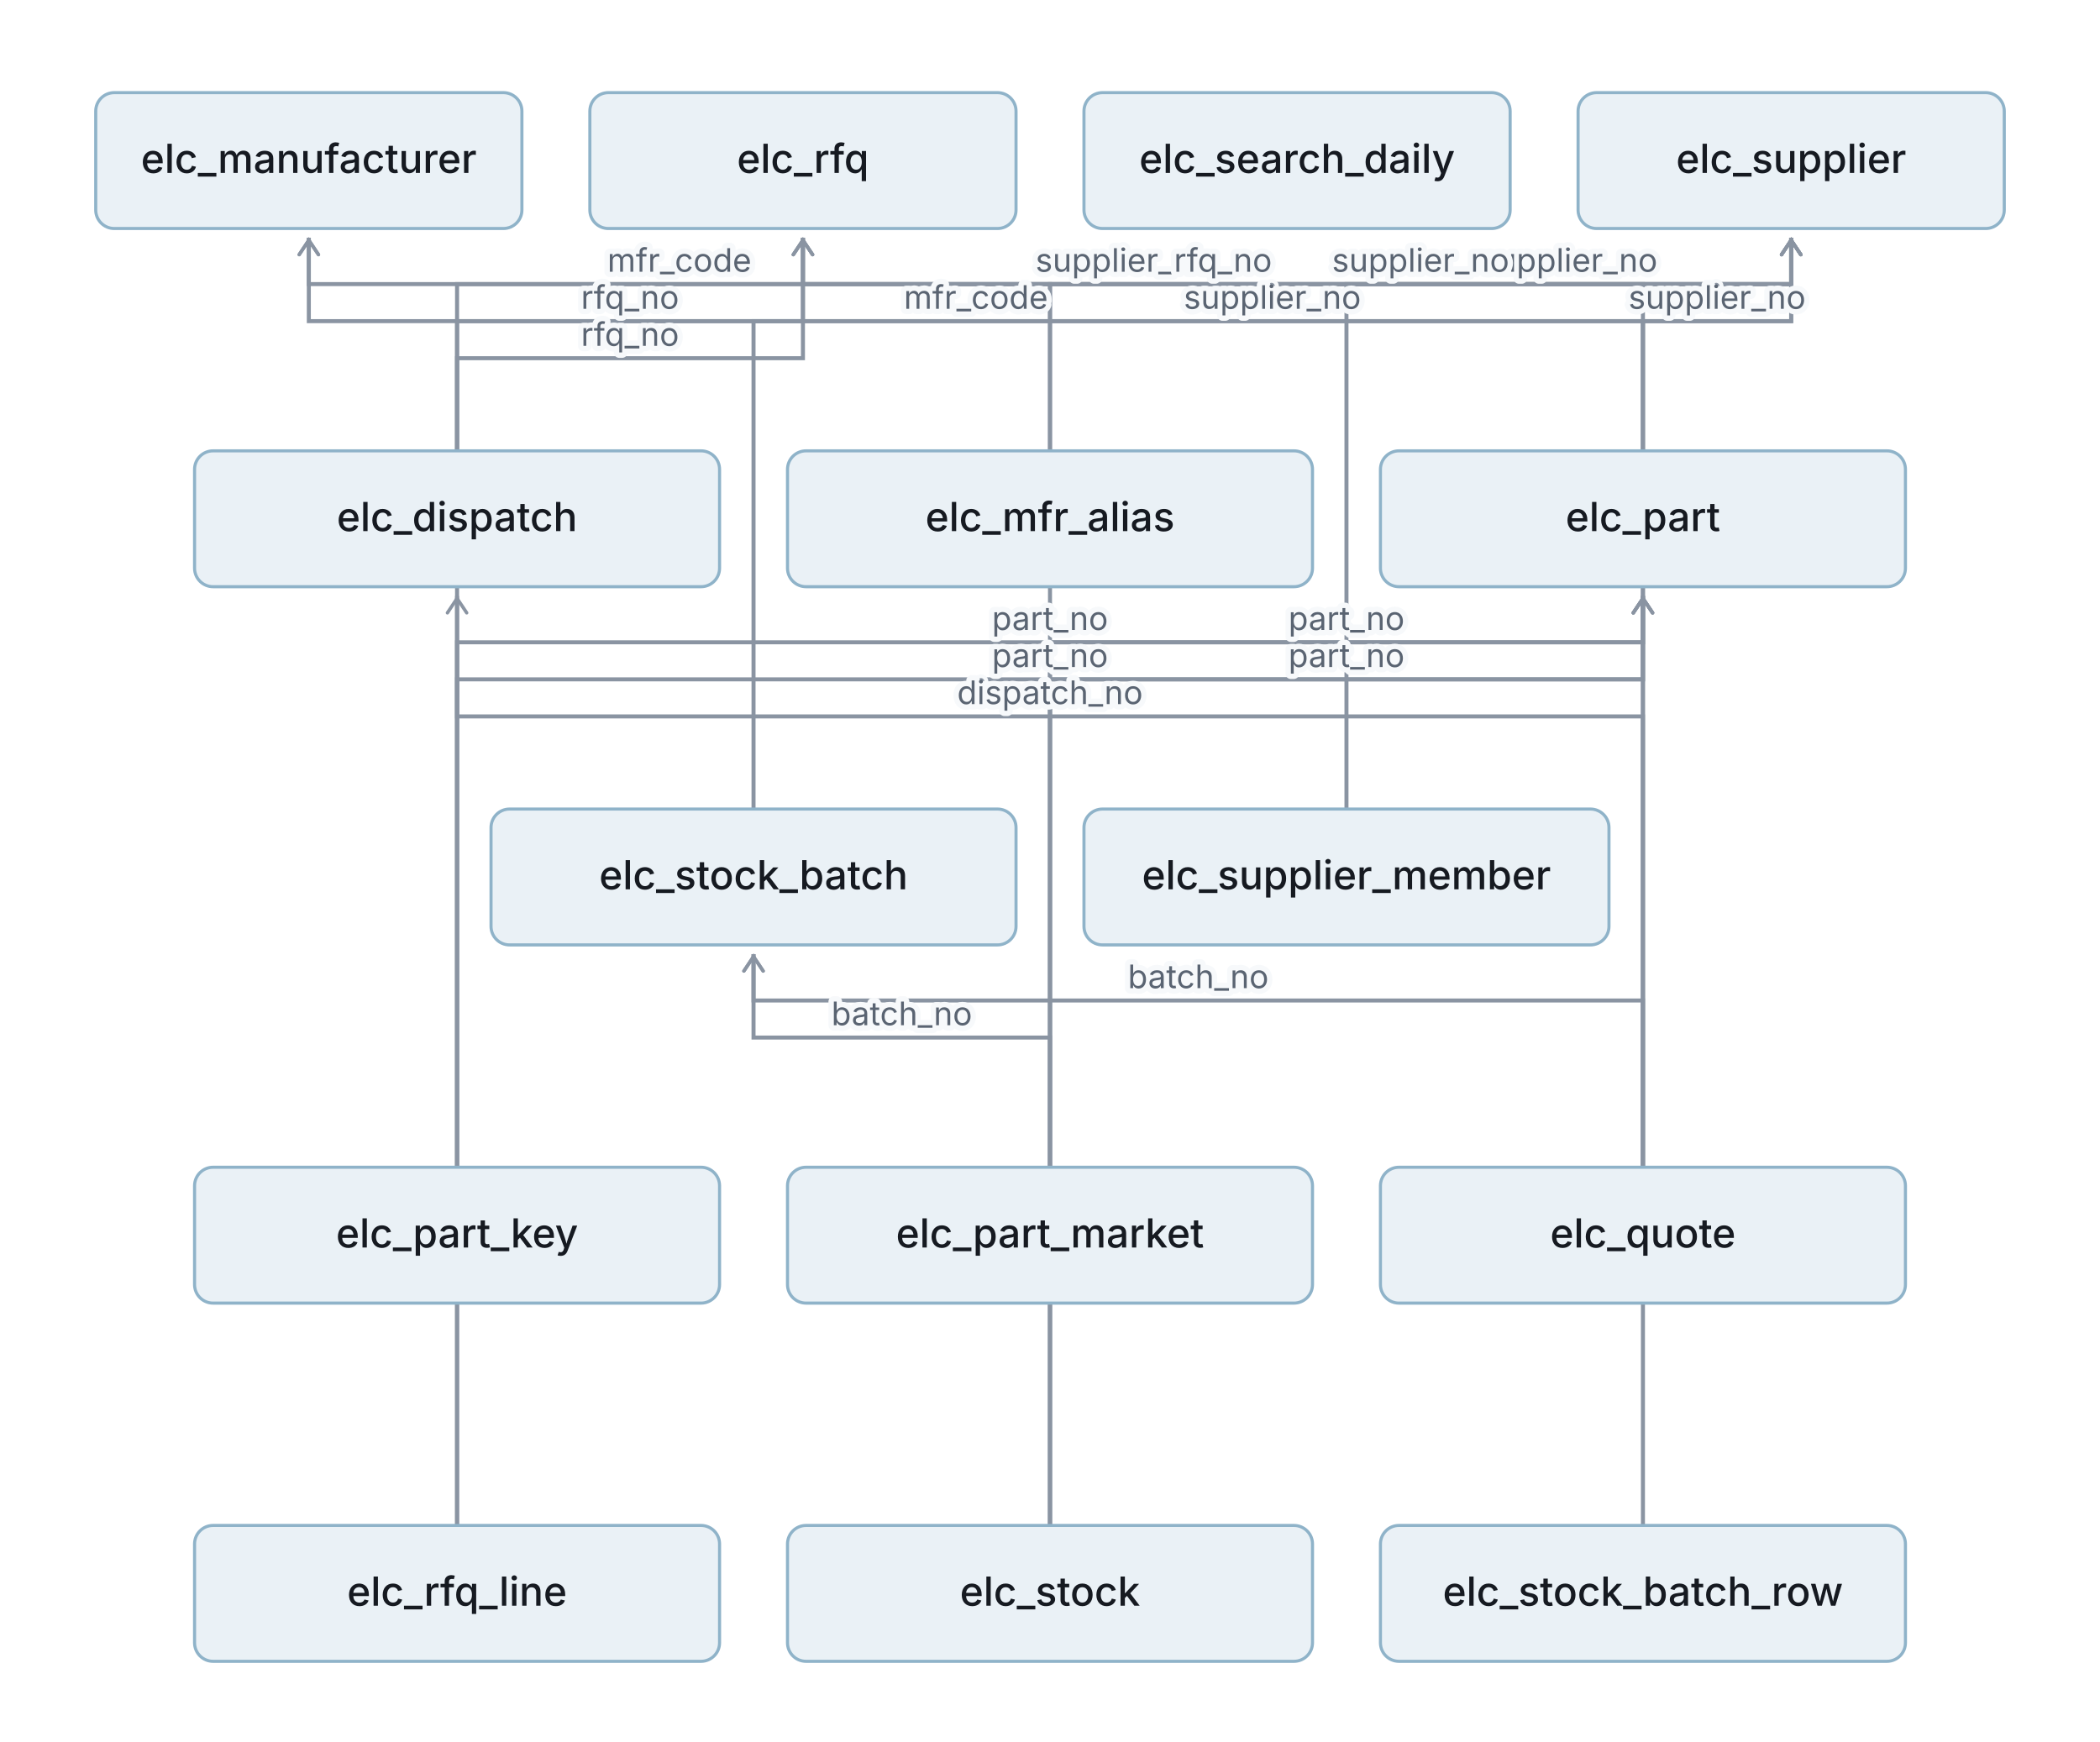
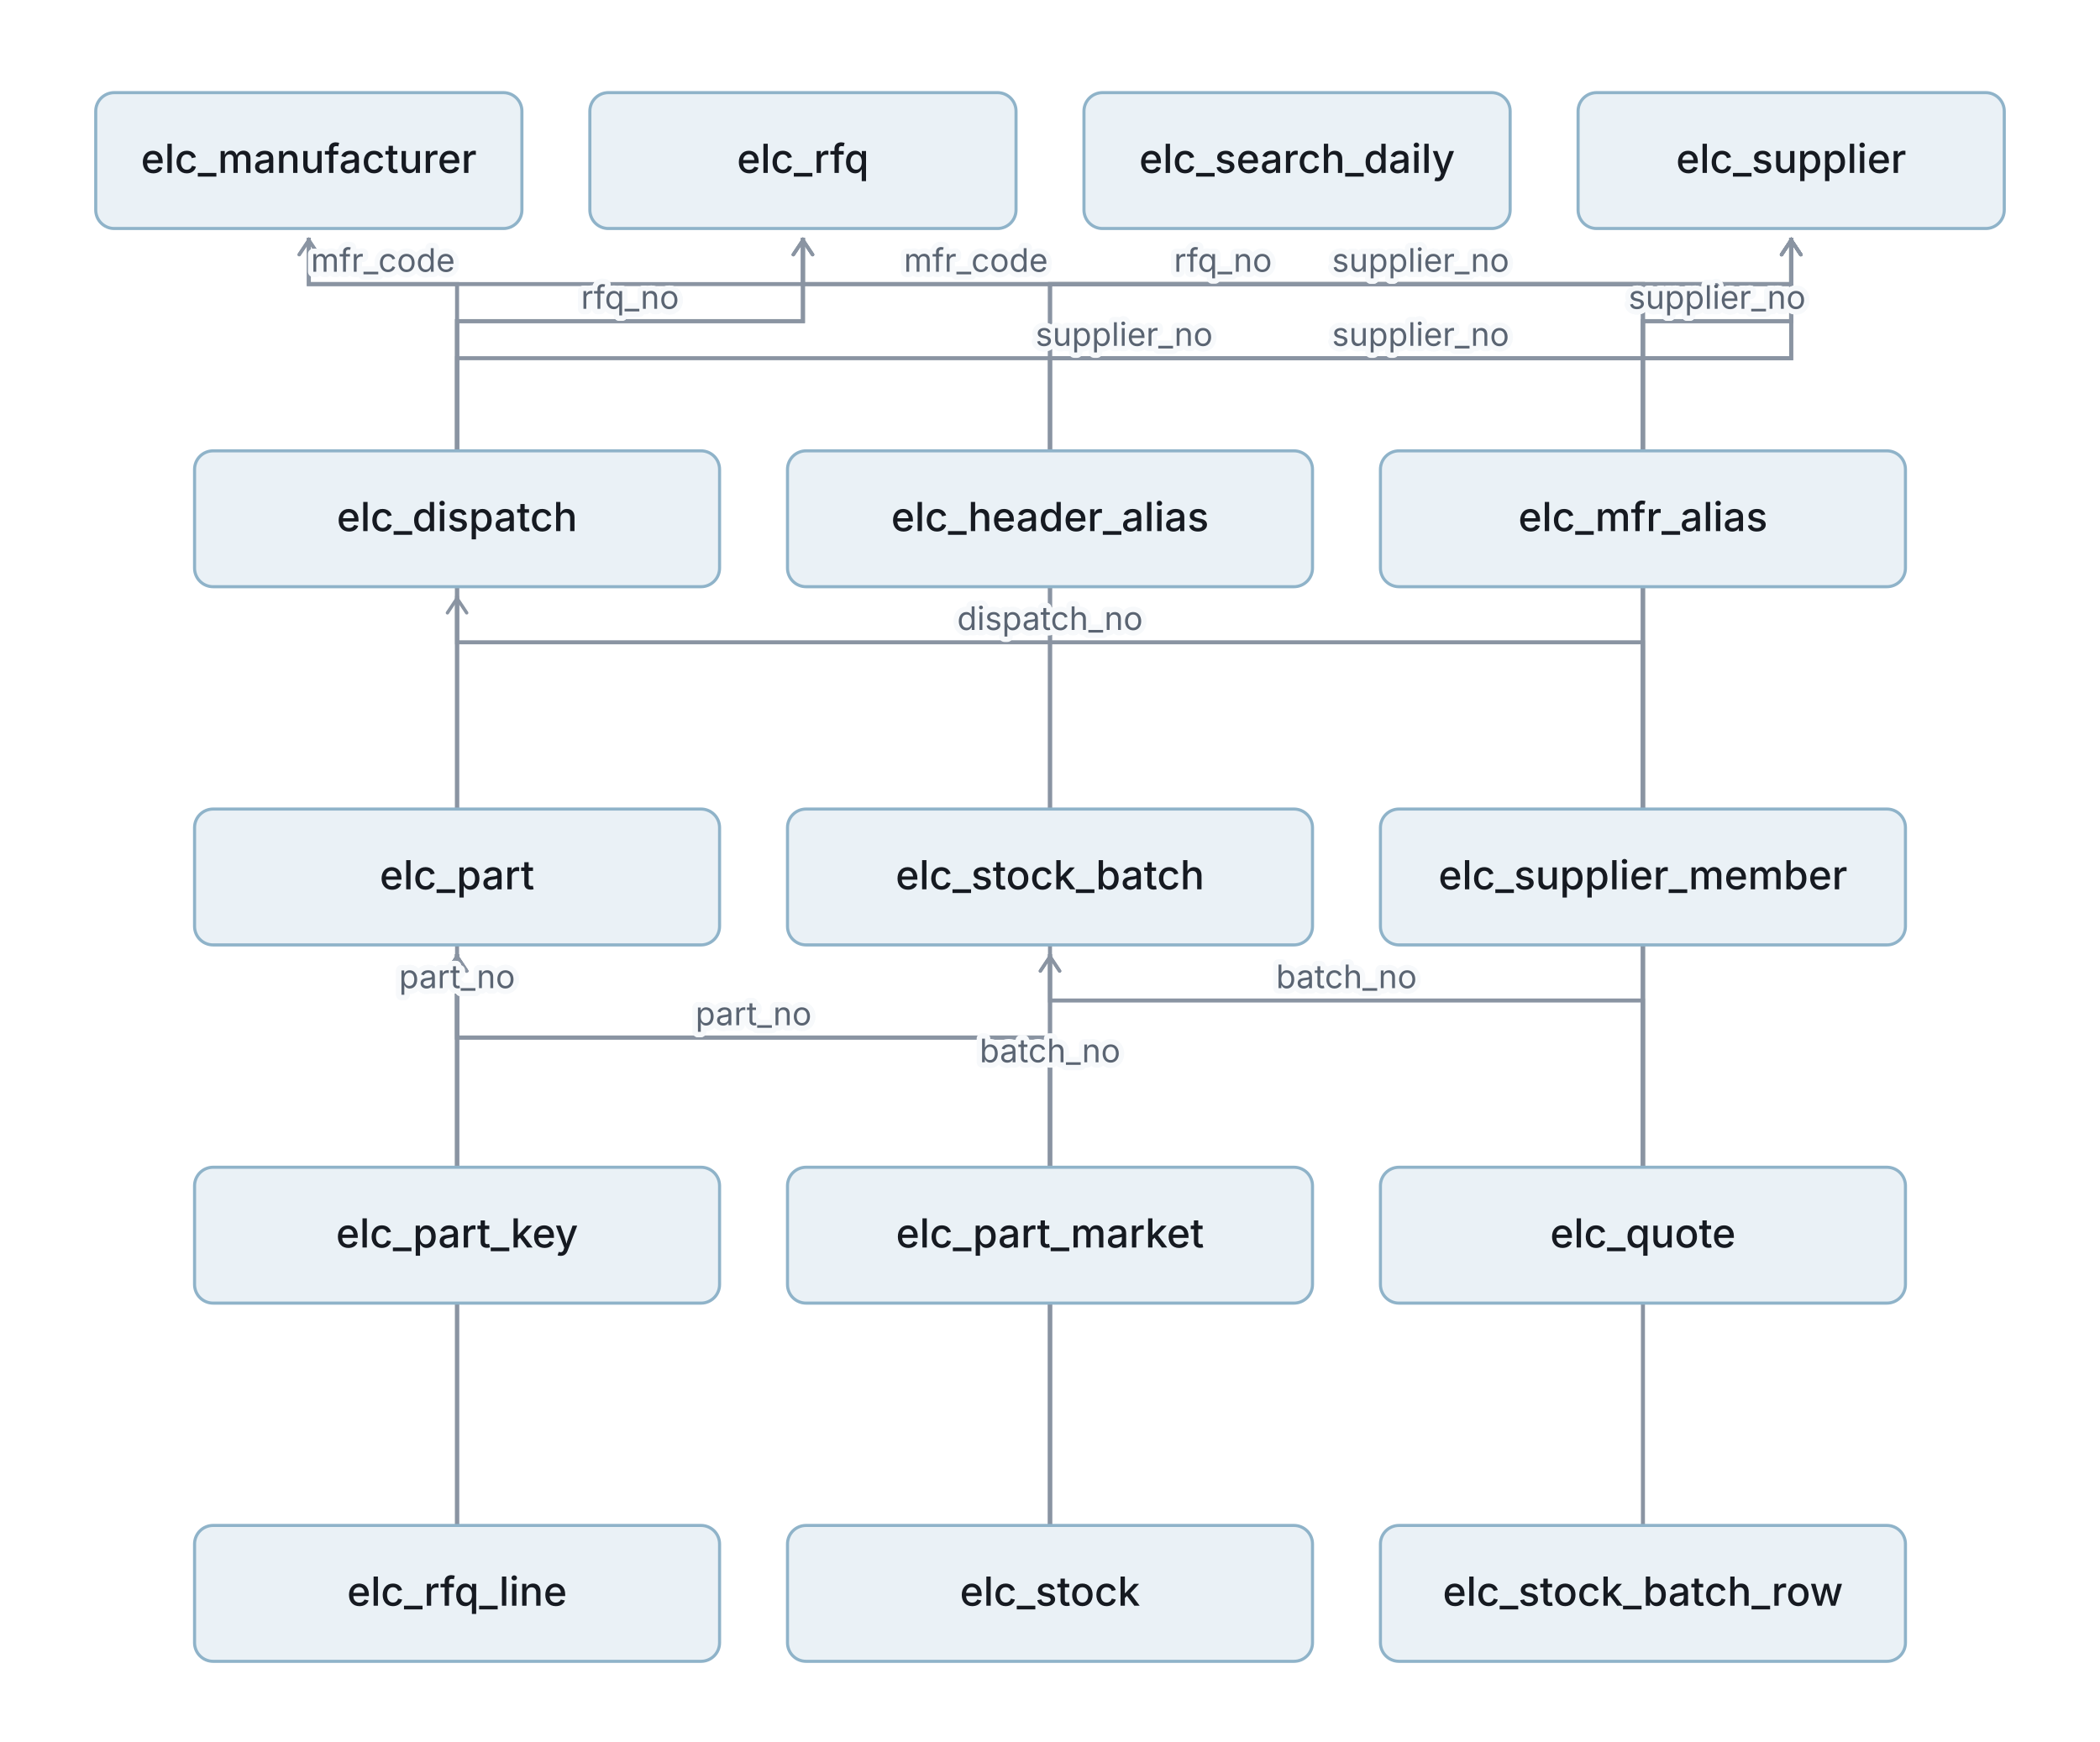
<svg xmlns="http://www.w3.org/2000/svg" width="680" height="564" viewBox="0 0 680 564" role="img" font-family="system-ui,-apple-system,'PingFang SC',sans-serif">
  <defs>
    <marker id="a" viewBox="0 0 10 10" refX="9" refY="5" markerWidth="6" markerHeight="6" orient="auto-start-reverse">
      <path d="M2 1L8 5L2 9" fill="none" stroke="#8A94A2" stroke-width="1.4" stroke-linecap="round" />
    </marker>
    <style>.n{font-weight:500;fill:#161A21}.s{font-size:11px;fill:#5A6472}
.l{font-size:10.5px;fill:#5A6472;paint-order:stroke;stroke:#F7F9FB;stroke-width:3.5;stroke-linejoin:round}.b{font-size:11px;fill:#5A6472;letter-spacing:.1em}
.ar{stroke:#8A94A2;stroke-width:1.3;fill:none}</style>
  </defs>
-   <path class="ar" d="M340 146 L340 92 L100 92 L100 77" marker-end="url(#a)" />
-   <path class="ar" d="M532 146 L532 104 L100 104 L100 77" marker-end="url(#a)" />
-   <path class="ar" d="M148 378 L148 208 L532 208 L532 193" marker-end="url(#a)" />
-   <path class="ar" d="M436 262 L436 92 L580 92 L580 77" marker-end="url(#a)" />
-   <path class="ar" d="M244 262 L244 104 L580 104 L580 77" marker-end="url(#a)" />
-   <path class="ar" d="M532 494 L532 324 L244 324 L244 309" marker-end="url(#a)" />
+   <path class="ar" d="M532 146 L532 92 L100 92 L100 77" marker-end="url(#a)" />
+   <path class="ar" d="M148 262 L148 92 L100 92 L100 77" marker-end="url(#a)" />
+   <path class="ar" d="M148 378 L148 324 L148 324 L148 309" marker-end="url(#a)" />
+   <path class="ar" d="M532 262 L532 104 L580 104 L580 77" marker-end="url(#a)" />
+   <path class="ar" d="M340 262 L340 116 L580 116 L580 77" marker-end="url(#a)" />
+   <path class="ar" d="M532 494 L532 324 L340 324 L340 309" marker-end="url(#a)" />
  <path class="ar" d="M340 494 L340 92 L580 92 L580 77" marker-end="url(#a)" />
-   <path class="ar" d="M340 494 L340 208 L532 208 L532 193" marker-end="url(#a)" />
-   <path class="ar" d="M340 494 L340 336 L244 336 L244 309" marker-end="url(#a)" />
-   <path class="ar" d="M340 378 L340 220 L532 220 L532 193" marker-end="url(#a)" />
+   <path class="ar" d="M340 494 L340 336 L148 336 L148 309" marker-end="url(#a)" />
+   <path class="ar" d="M340 494 L340 348 L340 348 L340 309" marker-end="url(#a)" />
+   <path class="ar" d="M340 378 L340 336 L148 336 L148 309" marker-end="url(#a)" />
  <path class="ar" d="M148 494 L148 104 L260 104 L260 77" marker-end="url(#a)" />
-   <path class="ar" d="M148 494 L148 220 L532 220 L532 193" marker-end="url(#a)" />
-   <path class="ar" d="M148 146 L148 116 L260 116 L260 77" marker-end="url(#a)" />
-   <path class="ar" d="M148 146 L148 92 L580 92 L580 77" marker-end="url(#a)" />
-   <path class="ar" d="M532 378 L532 232 L148 232 L148 193" marker-end="url(#a)" />
+   <path class="ar" d="M148 494 L148 324 L148 324 L148 309" marker-end="url(#a)" />
+   <path class="ar" d="M148 146 L148 104 L260 104 L260 77" marker-end="url(#a)" />
+   <path class="ar" d="M148 146 L148 116 L580 116 L580 77" marker-end="url(#a)" />
+   <path class="ar" d="M532 378 L532 208 L148 208 L148 193" marker-end="url(#a)" />
  <path class="ar" d="M532 378 L532 92 L260 92 L260 77" marker-end="url(#a)" />
  <path class="ar" d="M532 378 L532 104 L580 104 L580 77" marker-end="url(#a)" />
+   <path class="ar" d="M340 146 L340 92 L580 92 L580 77" marker-end="url(#a)" />
  <rect x="31" y="30" width="138" height="44" rx="6" fill="#EAF1F6" stroke="#8FB3C9" />
  <text class="n" x="100" y="56" text-anchor="middle" font-size="13">elc_manufacturer</text>
  <rect x="191" y="30" width="138" height="44" rx="6" fill="#EAF1F6" stroke="#8FB3C9" />
  <text class="n" x="260" y="56" text-anchor="middle" font-size="13">elc_rfq</text>
  <rect x="351" y="30" width="138" height="44" rx="6" fill="#EAF1F6" stroke="#8FB3C9" />
  <text class="n" x="420" y="56" text-anchor="middle" font-size="13">elc_search_daily</text>
  <rect x="511" y="30" width="138" height="44" rx="6" fill="#EAF1F6" stroke="#8FB3C9" />
  <text class="n" x="580" y="56" text-anchor="middle" font-size="13">elc_supplier</text>
  <rect x="63" y="146" width="170" height="44" rx="6" fill="#EAF1F6" stroke="#8FB3C9" />
  <text class="n" x="148" y="172" text-anchor="middle" font-size="13">elc_dispatch</text>
  <rect x="255" y="146" width="170" height="44" rx="6" fill="#EAF1F6" stroke="#8FB3C9" />
-   <text class="n" x="340" y="172" text-anchor="middle" font-size="13">elc_mfr_alias</text>
+   <text class="n" x="340" y="172" text-anchor="middle" font-size="13">elc_header_alias</text>
  <rect x="447" y="146" width="170" height="44" rx="6" fill="#EAF1F6" stroke="#8FB3C9" />
-   <text class="n" x="532" y="172" text-anchor="middle" font-size="13">elc_part</text>
-   <rect x="159" y="262" width="170" height="44" rx="6" fill="#EAF1F6" stroke="#8FB3C9" />
-   <text class="n" x="244" y="288" text-anchor="middle" font-size="13">elc_stock_batch</text>
-   <rect x="351" y="262" width="170" height="44" rx="6" fill="#EAF1F6" stroke="#8FB3C9" />
-   <text class="n" x="436" y="288" text-anchor="middle" font-size="13">elc_supplier_member</text>
+   <text class="n" x="532" y="172" text-anchor="middle" font-size="13">elc_mfr_alias</text>
+   <rect x="63" y="262" width="170" height="44" rx="6" fill="#EAF1F6" stroke="#8FB3C9" />
+   <text class="n" x="148" y="288" text-anchor="middle" font-size="13">elc_part</text>
+   <rect x="255" y="262" width="170" height="44" rx="6" fill="#EAF1F6" stroke="#8FB3C9" />
+   <text class="n" x="340" y="288" text-anchor="middle" font-size="13">elc_stock_batch</text>
+   <rect x="447" y="262" width="170" height="44" rx="6" fill="#EAF1F6" stroke="#8FB3C9" />
+   <text class="n" x="532" y="288" text-anchor="middle" font-size="13">elc_supplier_member</text>
  <rect x="63" y="378" width="170" height="44" rx="6" fill="#EAF1F6" stroke="#8FB3C9" />
  <text class="n" x="148" y="404" text-anchor="middle" font-size="13">elc_part_key</text>
  <rect x="255" y="378" width="170" height="44" rx="6" fill="#EAF1F6" stroke="#8FB3C9" />
  <text class="n" x="340" y="404" text-anchor="middle" font-size="13">elc_part_market</text>
  <rect x="447" y="378" width="170" height="44" rx="6" fill="#EAF1F6" stroke="#8FB3C9" />
  <text class="n" x="532" y="404" text-anchor="middle" font-size="13">elc_quote</text>
  <rect x="63" y="494" width="170" height="44" rx="6" fill="#EAF1F6" stroke="#8FB3C9" />
  <text class="n" x="148" y="520" text-anchor="middle" font-size="13">elc_rfq_line</text>
  <rect x="255" y="494" width="170" height="44" rx="6" fill="#EAF1F6" stroke="#8FB3C9" />
  <text class="n" x="340" y="520" text-anchor="middle" font-size="13">elc_stock</text>
  <rect x="447" y="494" width="170" height="44" rx="6" fill="#EAF1F6" stroke="#8FB3C9" />
  <text class="n" x="532" y="520" text-anchor="middle" font-size="13">elc_stock_batch_row</text>
-   <text class="l" x="220" y="88" text-anchor="middle">mfr_code</text>
-   <text class="l" x="316" y="100" text-anchor="middle">mfr_code</text>
-   <text class="l" x="340" y="204" text-anchor="middle">part_no</text>
-   <text class="l" x="508" y="88" text-anchor="middle">supplier_no</text>
-   <text class="l" x="412" y="100" text-anchor="middle">supplier_no</text>
-   <text class="l" x="388" y="320" text-anchor="middle">batch_no</text>
+   <text class="l" x="316" y="88" text-anchor="middle">mfr_code</text>
+   <text class="l" x="124" y="88" text-anchor="middle">mfr_code</text>
+   <text class="l" x="148" y="320" text-anchor="middle">part_no</text>
+   <text class="l" x="556" y="100" text-anchor="middle">supplier_no</text>
+   <text class="l" x="460" y="112" text-anchor="middle">supplier_no</text>
+   <text class="l" x="436" y="320" text-anchor="middle">batch_no</text>
  <text class="l" x="460" y="88" text-anchor="middle">supplier_no</text>
-   <text class="l" x="436" y="204" text-anchor="middle">part_no</text>
-   <text class="l" x="292" y="332" text-anchor="middle">batch_no</text>
-   <text class="l" x="436" y="216" text-anchor="middle">part_no</text>
+   <text class="l" x="244" y="332" text-anchor="middle">part_no</text>
+   <text class="l" x="340" y="344" text-anchor="middle">batch_no</text>
+   <text class="l" x="244" y="332" text-anchor="middle">part_no</text>
  <text class="l" x="204" y="100" text-anchor="middle">rfq_no</text>
-   <text class="l" x="340" y="216" text-anchor="middle">part_no</text>
-   <text class="l" x="204" y="112" text-anchor="middle">rfq_no</text>
-   <text class="l" x="364" y="88" text-anchor="middle">supplier_no</text>
-   <text class="l" x="340" y="228" text-anchor="middle">dispatch_no</text>
+   <text class="l" x="148" y="320" text-anchor="middle">part_no</text>
+   <text class="l" x="204" y="100" text-anchor="middle">rfq_no</text>
+   <text class="l" x="364" y="112" text-anchor="middle">supplier_no</text>
+   <text class="l" x="340" y="204" text-anchor="middle">dispatch_no</text>
  <text class="l" x="396" y="88" text-anchor="middle">rfq_no</text>
  <text class="l" x="556" y="100" text-anchor="middle">supplier_no</text>
+   <text class="l" x="460" y="88" text-anchor="middle">supplier_no</text>
</svg>
